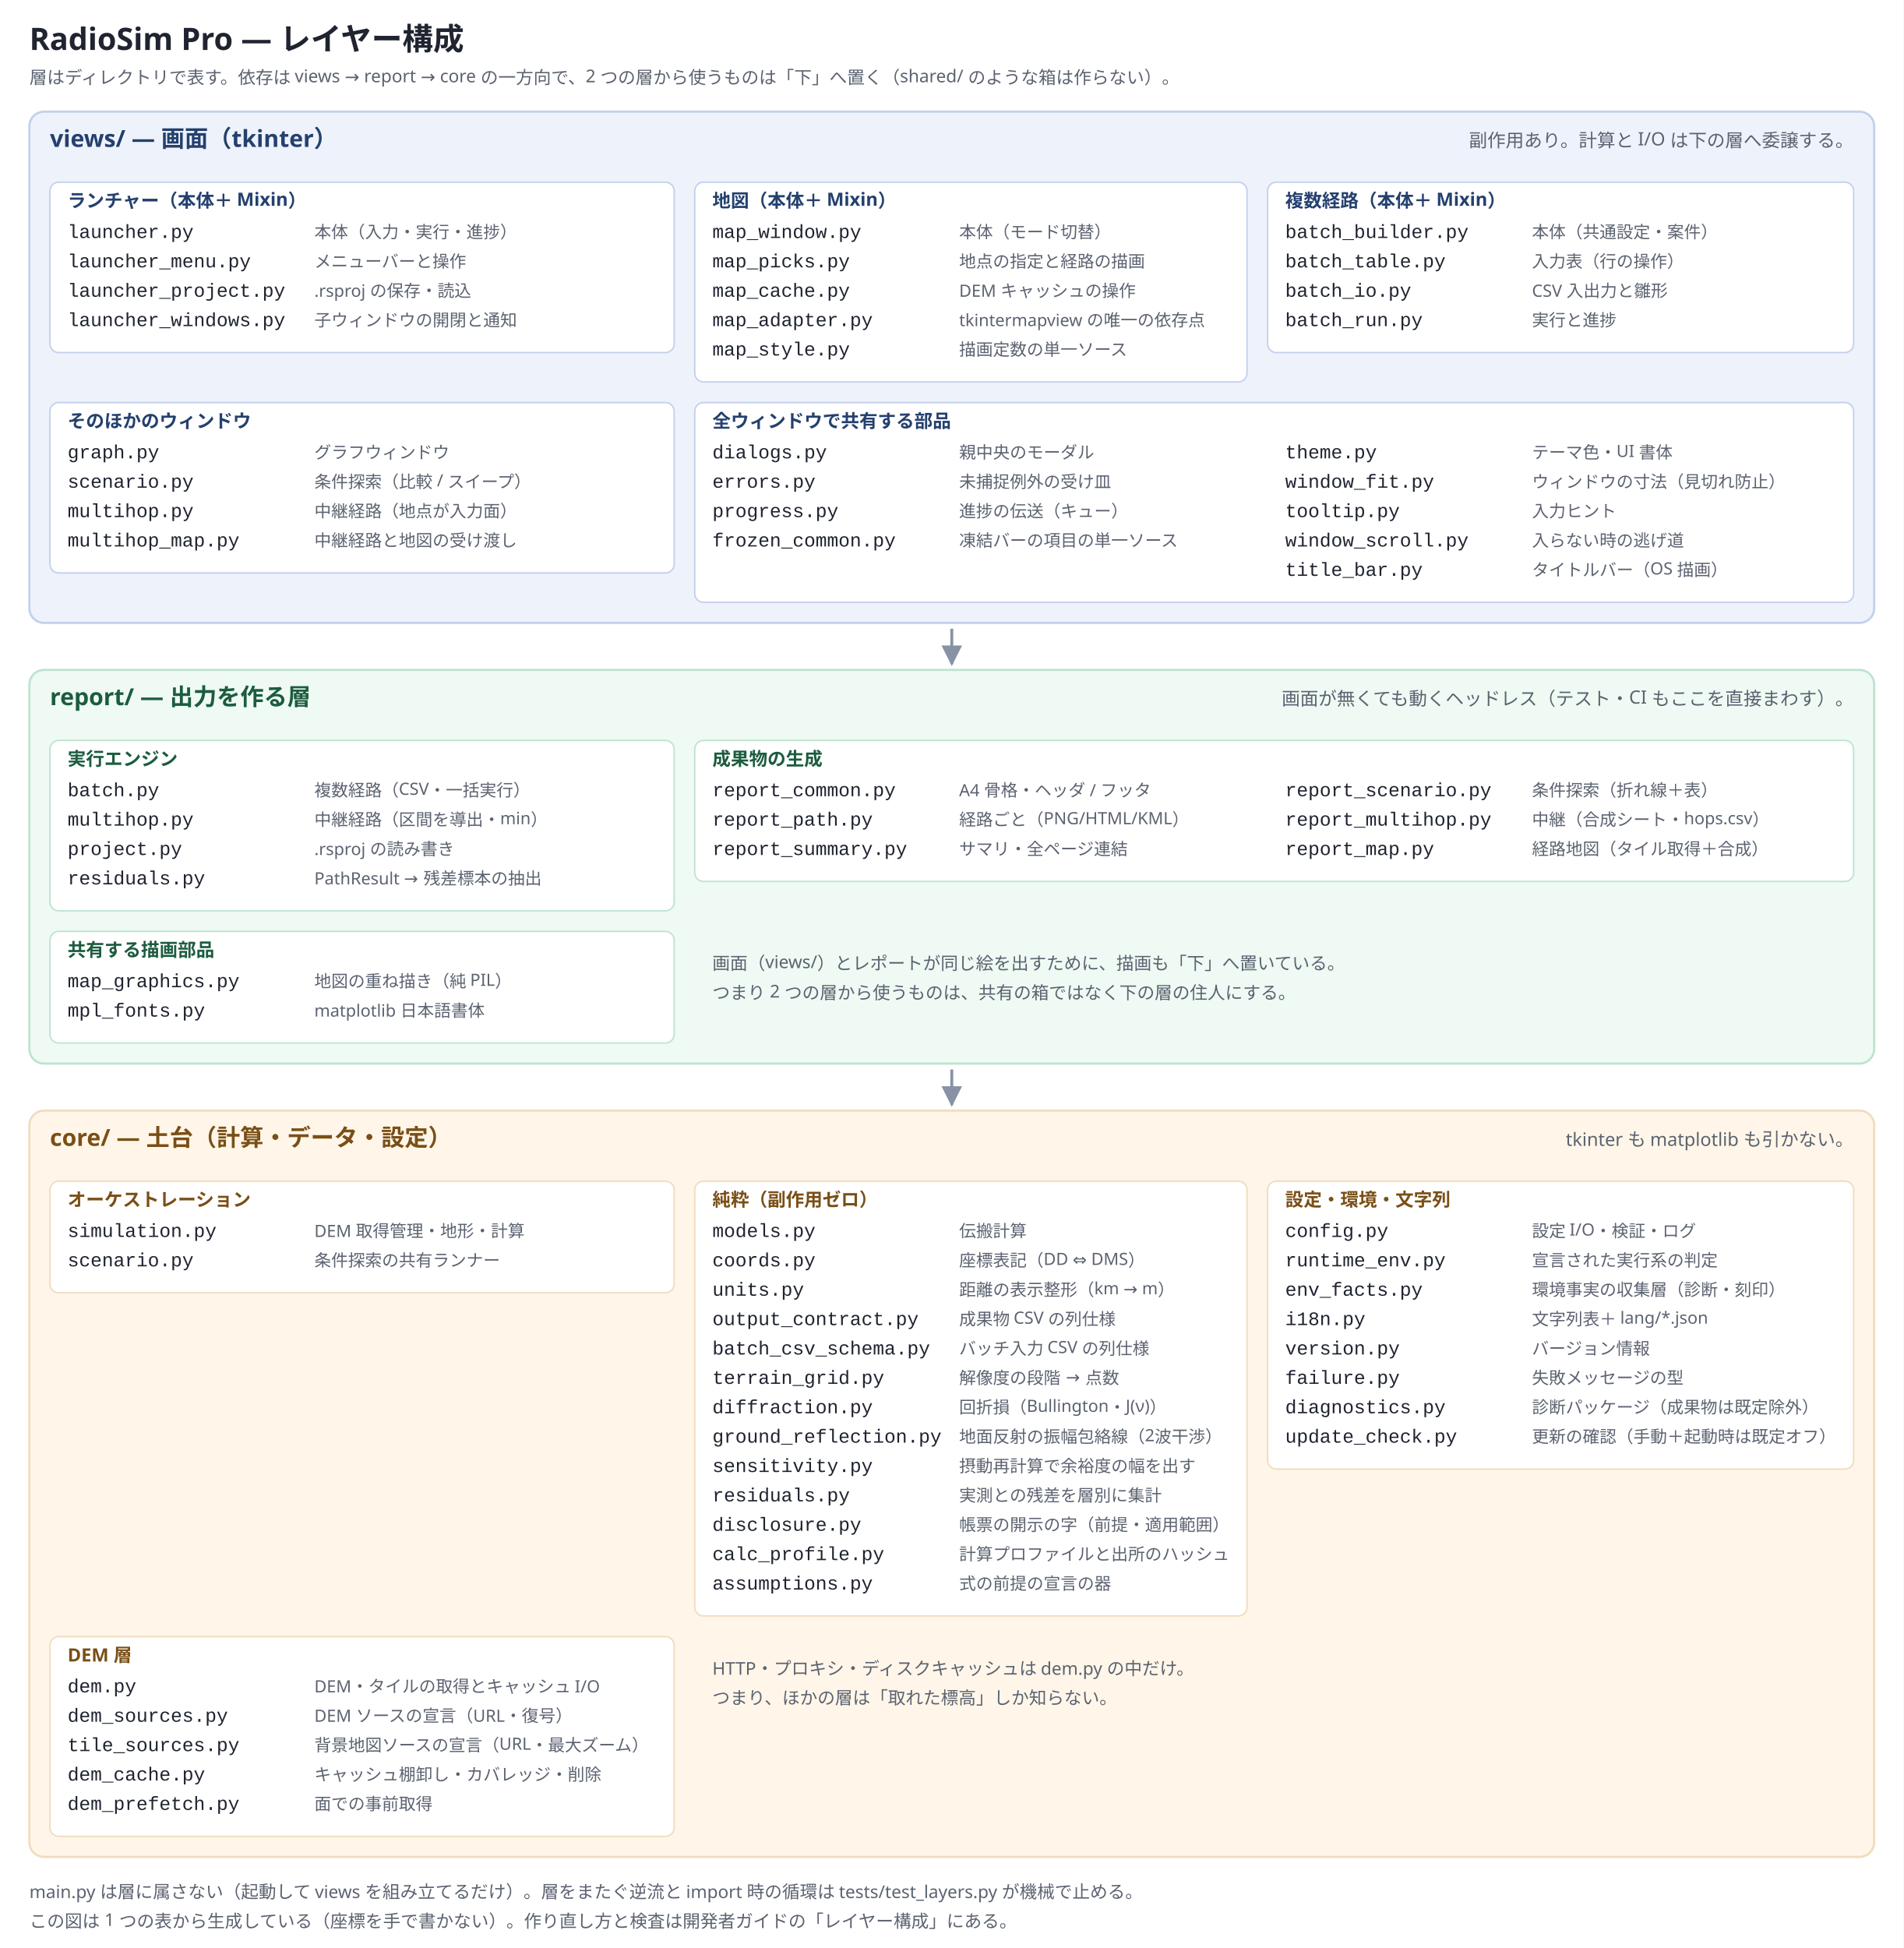
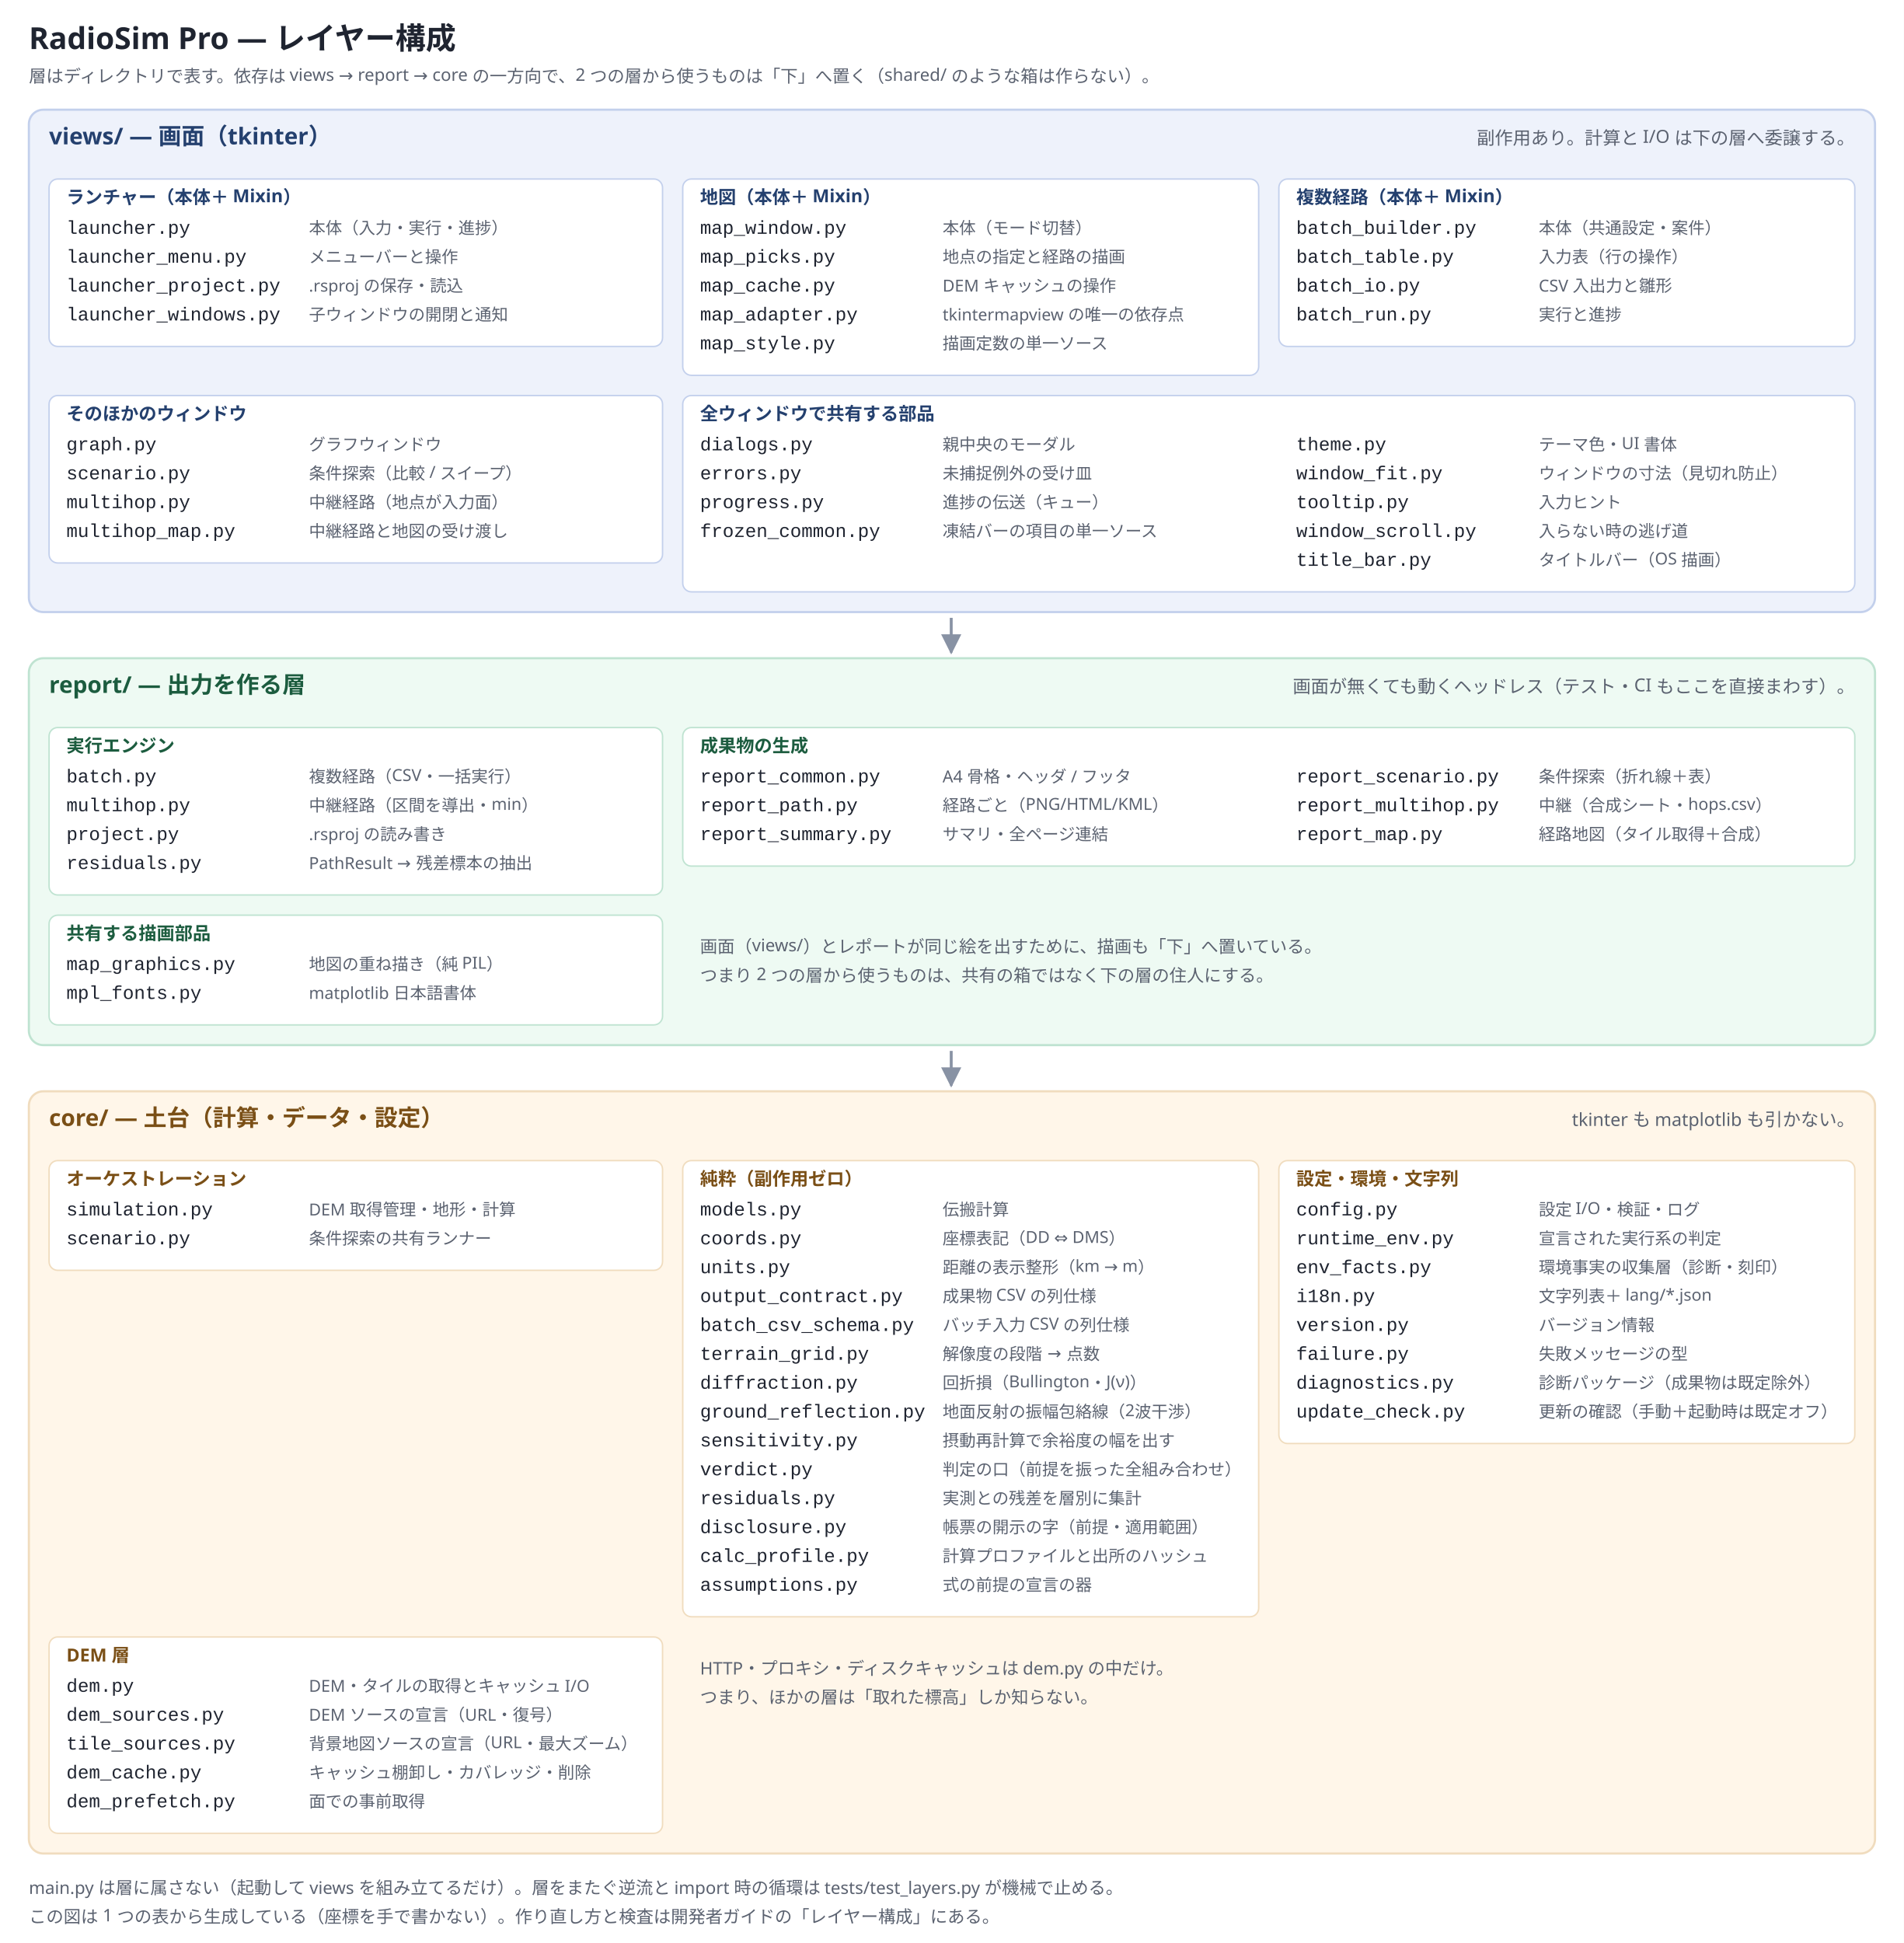
- <svg xmlns="http://www.w3.org/2000/svg" viewBox="0 0 1296 1326" width="1296" height="1326" role="img" aria-labelledby="ttl desc" font-family="'BIZ UDPGothic','Meiryo','Yu Gothic','Hiragino Sans',sans-serif">
+ <svg xmlns="http://www.w3.org/2000/svg" viewBox="0 0 1319 1346" width="1319" height="1346" role="img" aria-labelledby="ttl desc" font-family="'BIZ UDPGothic','Meiryo','Yu Gothic','Hiragino Sans',sans-serif">
  <defs>
    <marker id="ar" viewBox="0 0 10 10" refX="9" refY="5" markerWidth="7" markerHeight="7" orient="auto-start-reverse">
      <path d="M0,0 L10,5 L0,10 z" fill="#8892a4" />
    </marker>
    <style>
      .band  { stroke-width:1.5 }
      .card  { fill:#ffffff; stroke-width:1 }
      .lname { font-size:16px; font-weight:700 }
      .lrule { font-size:12.5px; fill:#5b6270 }
      .ctitle{ font-size:12.5px; font-weight:700 }
      .mod   { font-size:13px; font-family:Consolas,'Courier New',monospace; fill:#1f2430 }
      .role  { font-size:11.5px; fill:#5b6270 }
      .note  { font-size:12px; fill:#5b6270 }
      .arrow { stroke:#8892a4; stroke-width:2; marker-end:url(#ar) }
    </style>
  </defs>
-   <rect width="1296" height="1326" fill="#ffffff" />
+   <rect width="1319" height="1346" fill="#ffffff" />
  <text x="20" y="34" font-size="21" font-weight="700" fill="#1f2430">RadioSim Pro — レイヤー構成</text>
  <text x="20" y="57" class="note">層はディレクトリで表す。依存は views → report → core の一方向で、2 つの層から使うものは「下」へ置く（shared/ のような箱は作らない）。</text>
-   <rect class="band" x="20" y="76" width="1256" height="348" rx="10" fill="#eef2fb" stroke="#c3d0ec" />
+   <rect class="band" x="20" y="76" width="1279" height="348" rx="10" fill="#eef2fb" stroke="#c3d0ec" />
  <text x="34" y="100" class="lname" fill="#24406e">views/ — 画面（tkinter）</text>
-   <text x="1262" y="100" class="lrule" text-anchor="end">副作用あり。計算と I/O は下の層へ委譲する。</text>
+   <text x="1285" y="100" class="lrule" text-anchor="end">副作用あり。計算と I/O は下の層へ委譲する。</text>
  <g>
    <rect class="card" x="34" y="124" width="425" height="116" rx="6" stroke="#c3d0ec" />
    <text x="46" y="141" class="ctitle" fill="#24406e">ランチャー（本体＋ Mixin）</text>
    <text x="46" y="162" class="mod">launcher.py</text>
    <text x="214" y="162" class="role">本体（入力・実行・進捗）</text>
    <text x="46" y="182" class="mod">launcher_menu.py</text>
    <text x="214" y="182" class="role">メニューバーと操作</text>
    <text x="46" y="202" class="mod">launcher_project.py</text>
    <text x="214" y="202" class="role">.rsproj の保存・読込</text>
    <text x="46" y="222" class="mod">launcher_windows.py</text>
    <text x="214" y="222" class="role">子ウィンドウの開閉と通知</text>
-     <rect class="card" x="473" y="124" width="376" height="136" rx="6" stroke="#c3d0ec" />
+     <rect class="card" x="473" y="124" width="399" height="136" rx="6" stroke="#c3d0ec" />
    <text x="485" y="141" class="ctitle" fill="#24406e">地図（本体＋ Mixin）</text>
    <text x="485" y="162" class="mod">map_window.py</text>
    <text x="653" y="162" class="role">本体（モード切替）</text>
    <text x="485" y="182" class="mod">map_picks.py</text>
    <text x="653" y="182" class="role">地点の指定と経路の描画</text>
    <text x="485" y="202" class="mod">map_cache.py</text>
    <text x="653" y="202" class="role">DEM キャッシュの操作</text>
    <text x="485" y="222" class="mod">map_adapter.py</text>
    <text x="653" y="222" class="role">tkintermapview の唯一の依存点</text>
    <text x="485" y="242" class="mod">map_style.py</text>
    <text x="653" y="242" class="role">描画定数の単一ソース</text>
-     <rect class="card" x="863" y="124" width="399" height="116" rx="6" stroke="#c3d0ec" />
-     <text x="875" y="141" class="ctitle" fill="#24406e">複数経路（本体＋ Mixin）</text>
-     <text x="875" y="162" class="mod">batch_builder.py</text>
-     <text x="1043" y="162" class="role">本体（共通設定・案件）</text>
-     <text x="875" y="182" class="mod">batch_table.py</text>
-     <text x="1043" y="182" class="role">入力表（行の操作）</text>
-     <text x="875" y="202" class="mod">batch_io.py</text>
-     <text x="1043" y="202" class="role">CSV 入出力と雛形</text>
-     <text x="875" y="222" class="mod">batch_run.py</text>
-     <text x="1043" y="222" class="role">実行と進捗</text>
+     <rect class="card" x="886" y="124" width="399" height="116" rx="6" stroke="#c3d0ec" />
+     <text x="898" y="141" class="ctitle" fill="#24406e">複数経路（本体＋ Mixin）</text>
+     <text x="898" y="162" class="mod">batch_builder.py</text>
+     <text x="1066" y="162" class="role">本体（共通設定・案件）</text>
+     <text x="898" y="182" class="mod">batch_table.py</text>
+     <text x="1066" y="182" class="role">入力表（行の操作）</text>
+     <text x="898" y="202" class="mod">batch_io.py</text>
+     <text x="1066" y="202" class="role">CSV 入出力と雛形</text>
+     <text x="898" y="222" class="mod">batch_run.py</text>
+     <text x="1066" y="222" class="role">実行と進捗</text>
  </g>
  <g>
    <rect class="card" x="34" y="274" width="425" height="116" rx="6" stroke="#c3d0ec" />
    <text x="46" y="291" class="ctitle" fill="#24406e">そのほかのウィンドウ</text>
    <text x="46" y="312" class="mod">graph.py</text>
    <text x="214" y="312" class="role">グラフウィンドウ</text>
    <text x="46" y="332" class="mod">scenario.py</text>
    <text x="214" y="332" class="role">条件探索（比較 / スイープ）</text>
    <text x="46" y="352" class="mod">multihop.py</text>
    <text x="214" y="352" class="role">中継経路（地点が入力面）</text>
    <text x="46" y="372" class="mod">multihop_map.py</text>
    <text x="214" y="372" class="role">中継経路と地図の受け渡し</text>
-     <rect class="card" x="473" y="274" width="789" height="136" rx="6" stroke="#c3d0ec" />
+     <rect class="card" x="473" y="274" width="812" height="136" rx="6" stroke="#c3d0ec" />
    <text x="485" y="291" class="ctitle" fill="#24406e">全ウィンドウで共有する部品</text>
    <text x="485" y="312" class="mod">dialogs.py</text>
    <text x="653" y="312" class="role">親中央のモーダル</text>
    <text x="485" y="332" class="mod">errors.py</text>
    <text x="653" y="332" class="role">未捕捉例外の受け皿</text>
    <text x="485" y="352" class="mod">progress.py</text>
    <text x="653" y="352" class="role">進捗の伝送（キュー）</text>
    <text x="485" y="372" class="mod">frozen_common.py</text>
    <text x="653" y="372" class="role">凍結バーの項目の単一ソース</text>
-     <text x="875" y="312" class="mod">theme.py</text>
-     <text x="1043" y="312" class="role">テーマ色・UI 書体</text>
-     <text x="875" y="332" class="mod">window_fit.py</text>
-     <text x="1043" y="332" class="role">ウィンドウの寸法（見切れ防止）</text>
-     <text x="875" y="352" class="mod">tooltip.py</text>
-     <text x="1043" y="352" class="role">入力ヒント</text>
-     <text x="875" y="372" class="mod">window_scroll.py</text>
-     <text x="1043" y="372" class="role">入らない時の逃げ道</text>
-     <text x="875" y="392" class="mod">title_bar.py</text>
-     <text x="1043" y="392" class="role">タイトルバー（OS 描画）</text>
-   </g>
-   <line class="arrow" x1="648" y1="428" x2="648" y2="452" />
-   <rect class="band" x="20" y="456" width="1256" height="268" rx="10" fill="#eefaf3" stroke="#bfe3d1" />
+     <text x="898" y="312" class="mod">theme.py</text>
+     <text x="1066" y="312" class="role">テーマ色・UI 書体</text>
+     <text x="898" y="332" class="mod">window_fit.py</text>
+     <text x="1066" y="332" class="role">ウィンドウの寸法（見切れ防止）</text>
+     <text x="898" y="352" class="mod">tooltip.py</text>
+     <text x="1066" y="352" class="role">入力ヒント</text>
+     <text x="898" y="372" class="mod">window_scroll.py</text>
+     <text x="1066" y="372" class="role">入らない時の逃げ道</text>
+     <text x="898" y="392" class="mod">title_bar.py</text>
+     <text x="1066" y="392" class="role">タイトルバー（OS 描画）</text>
+   </g>
+   <line class="arrow" x1="659" y1="428" x2="659" y2="452" />
+   <rect class="band" x="20" y="456" width="1279" height="268" rx="10" fill="#eefaf3" stroke="#bfe3d1" />
  <text x="34" y="480" class="lname" fill="#1c5c3f">report/ — 出力を作る層</text>
-   <text x="1262" y="480" class="lrule" text-anchor="end">画面が無くても動くヘッドレス（テスト・CI もここを直接まわす）。</text>
+   <text x="1285" y="480" class="lrule" text-anchor="end">画面が無くても動くヘッドレス（テスト・CI もここを直接まわす）。</text>
  <g>
    <rect class="card" x="34" y="504" width="425" height="116" rx="6" stroke="#bfe3d1" />
    <text x="46" y="521" class="ctitle" fill="#1c5c3f">実行エンジン</text>
    <text x="46" y="542" class="mod">batch.py</text>
    <text x="214" y="542" class="role">複数経路（CSV・一括実行）</text>
    <text x="46" y="562" class="mod">multihop.py</text>
    <text x="214" y="562" class="role">中継経路（区間を導出・min）</text>
    <text x="46" y="582" class="mod">project.py</text>
    <text x="214" y="582" class="role">.rsproj の読み書き</text>
    <text x="46" y="602" class="mod">residuals.py</text>
    <text x="214" y="602" class="role">PathResult → 残差標本の抽出</text>
-     <rect class="card" x="473" y="504" width="789" height="96" rx="6" stroke="#bfe3d1" />
+     <rect class="card" x="473" y="504" width="812" height="96" rx="6" stroke="#bfe3d1" />
    <text x="485" y="521" class="ctitle" fill="#1c5c3f">成果物の生成</text>
    <text x="485" y="542" class="mod">report_common.py</text>
    <text x="653" y="542" class="role">A4 骨格・ヘッダ / フッタ</text>
    <text x="485" y="562" class="mod">report_path.py</text>
    <text x="653" y="562" class="role">経路ごと（PNG/HTML/KML）</text>
    <text x="485" y="582" class="mod">report_summary.py</text>
    <text x="653" y="582" class="role">サマリ・全ページ連結</text>
-     <text x="875" y="542" class="mod">report_scenario.py</text>
-     <text x="1043" y="542" class="role">条件探索（折れ線＋表）</text>
-     <text x="875" y="562" class="mod">report_multihop.py</text>
-     <text x="1043" y="562" class="role">中継（合成シート・hops.csv）</text>
-     <text x="875" y="582" class="mod">report_map.py</text>
-     <text x="1043" y="582" class="role">経路地図（タイル取得＋合成）</text>
+     <text x="898" y="542" class="mod">report_scenario.py</text>
+     <text x="1066" y="542" class="role">条件探索（折れ線＋表）</text>
+     <text x="898" y="562" class="mod">report_multihop.py</text>
+     <text x="1066" y="562" class="role">中継（合成シート・hops.csv）</text>
+     <text x="898" y="582" class="mod">report_map.py</text>
+     <text x="1066" y="582" class="role">経路地図（タイル取得＋合成）</text>
  </g>
  <g>
    <rect class="card" x="34" y="634" width="425" height="76" rx="6" stroke="#bfe3d1" />
    <text x="46" y="651" class="ctitle" fill="#1c5c3f">共有する描画部品</text>
    <text x="46" y="672" class="mod">map_graphics.py</text>
    <text x="214" y="672" class="role">地図の重ね描き（純 PIL）</text>
    <text x="46" y="692" class="mod">mpl_fonts.py</text>
    <text x="214" y="692" class="role">matplotlib 日本語書体</text>
    <text x="485" y="660" class="note">画面（views/）とレポートが同じ絵を出すために、描画も「下」へ置いている。</text>
    <text x="485" y="680" class="note">つまり 2 つの層から使うものは、共有の箱ではなく下の層の住人にする。</text>
  </g>
-   <line class="arrow" x1="648" y1="728" x2="648" y2="752" />
-   <rect class="band" x="20" y="756" width="1256" height="508" rx="10" fill="#fff6e9" stroke="#f0dcbe" />
+   <line class="arrow" x1="659" y1="728" x2="659" y2="752" />
+   <rect class="band" x="20" y="756" width="1279" height="528" rx="10" fill="#fff6e9" stroke="#f0dcbe" />
  <text x="34" y="780" class="lname" fill="#7a4f16">core/ — 土台（計算・データ・設定）</text>
-   <text x="1262" y="780" class="lrule" text-anchor="end">tkinter も matplotlib も引かない。</text>
+   <text x="1285" y="780" class="lrule" text-anchor="end">tkinter も matplotlib も引かない。</text>
  <g>
    <rect class="card" x="34" y="804" width="425" height="76" rx="6" stroke="#f0dcbe" />
    <text x="46" y="821" class="ctitle" fill="#7a4f16">オーケストレーション</text>
    <text x="46" y="842" class="mod">simulation.py</text>
    <text x="214" y="842" class="role">DEM 取得管理・地形・計算</text>
    <text x="46" y="862" class="mod">scenario.py</text>
    <text x="214" y="862" class="role">条件探索の共有ランナー</text>
-     <rect class="card" x="473" y="804" width="376" height="296" rx="6" stroke="#f0dcbe" />
+     <rect class="card" x="473" y="804" width="399" height="316" rx="6" stroke="#f0dcbe" />
    <text x="485" y="821" class="ctitle" fill="#7a4f16">純粋（副作用ゼロ）</text>
    <text x="485" y="842" class="mod">models.py</text>
    <text x="653" y="842" class="role">伝搬計算</text>
    <text x="485" y="862" class="mod">coords.py</text>
    <text x="653" y="862" class="role">座標表記（DD ⇔ DMS）</text>
    <text x="485" y="882" class="mod">units.py</text>
    <text x="653" y="882" class="role">距離の表示整形（km → m）</text>
    <text x="485" y="902" class="mod">output_contract.py</text>
    <text x="653" y="902" class="role">成果物 CSV の列仕様</text>
    <text x="485" y="922" class="mod">batch_csv_schema.py</text>
    <text x="653" y="922" class="role">バッチ入力 CSV の列仕様</text>
    <text x="485" y="942" class="mod">terrain_grid.py</text>
    <text x="653" y="942" class="role">解像度の段階 → 点数</text>
    <text x="485" y="962" class="mod">diffraction.py</text>
    <text x="653" y="962" class="role">回折損（Bullington・J(ν)）</text>
    <text x="485" y="982" class="mod">ground_reflection.py</text>
    <text x="653" y="982" class="role">地面反射の振幅包絡線（2波干渉）</text>
    <text x="485" y="1002" class="mod">sensitivity.py</text>
    <text x="653" y="1002" class="role">摂動再計算で余裕度の幅を出す</text>
-     <text x="485" y="1022" class="mod">residuals.py</text>
-     <text x="653" y="1022" class="role">実測との残差を層別に集計</text>
-     <text x="485" y="1042" class="mod">disclosure.py</text>
-     <text x="653" y="1042" class="role">帳票の開示の字（前提・適用範囲）</text>
-     <text x="485" y="1062" class="mod">calc_profile.py</text>
-     <text x="653" y="1062" class="role">計算プロファイルと出所のハッシュ</text>
-     <text x="485" y="1082" class="mod">assumptions.py</text>
-     <text x="653" y="1082" class="role">式の前提の宣言の器</text>
-     <rect class="card" x="863" y="804" width="399" height="196" rx="6" stroke="#f0dcbe" />
-     <text x="875" y="821" class="ctitle" fill="#7a4f16">設定・環境・文字列</text>
-     <text x="875" y="842" class="mod">config.py</text>
-     <text x="1043" y="842" class="role">設定 I/O・検証・ログ</text>
-     <text x="875" y="862" class="mod">runtime_env.py</text>
-     <text x="1043" y="862" class="role">宣言された実行系の判定</text>
-     <text x="875" y="882" class="mod">env_facts.py</text>
-     <text x="1043" y="882" class="role">環境事実の収集層（診断・刻印）</text>
-     <text x="875" y="902" class="mod">i18n.py</text>
-     <text x="1043" y="902" class="role">文字列表＋ lang/*.json</text>
-     <text x="875" y="922" class="mod">version.py</text>
-     <text x="1043" y="922" class="role">バージョン情報</text>
-     <text x="875" y="942" class="mod">failure.py</text>
-     <text x="1043" y="942" class="role">失敗メッセージの型</text>
-     <text x="875" y="962" class="mod">diagnostics.py</text>
-     <text x="1043" y="962" class="role">診断パッケージ（成果物は既定除外）</text>
-     <text x="875" y="982" class="mod">update_check.py</text>
-     <text x="1043" y="982" class="role">更新の確認（手動＋起動時は既定オフ）</text>
-   </g>
-   <g>
-     <rect class="card" x="34" y="1114" width="425" height="136" rx="6" stroke="#f0dcbe" />
-     <text x="46" y="1131" class="ctitle" fill="#7a4f16">DEM 層</text>
-     <text x="46" y="1152" class="mod">dem.py</text>
-     <text x="214" y="1152" class="role">DEM・タイルの取得とキャッシュ I/O</text>
-     <text x="46" y="1172" class="mod">dem_sources.py</text>
-     <text x="214" y="1172" class="role">DEM ソースの宣言（URL・復号）</text>
-     <text x="46" y="1192" class="mod">tile_sources.py</text>
-     <text x="214" y="1192" class="role">背景地図ソースの宣言（URL・最大ズーム）</text>
-     <text x="46" y="1212" class="mod">dem_cache.py</text>
-     <text x="214" y="1212" class="role">キャッシュ棚卸し・カバレッジ・削除</text>
-     <text x="46" y="1232" class="mod">dem_prefetch.py</text>
-     <text x="214" y="1232" class="role">面での事前取得</text>
-     <text x="485" y="1140" class="note">HTTP・プロキシ・ディスクキャッシュは dem.py の中だけ。</text>
-     <text x="485" y="1160" class="note">つまり、ほかの層は「取れた標高」しか知らない。</text>
-   </g>
-   <text x="20" y="1292" class="note">main.py は層に属さない（起動して views を組み立てるだけ）。層をまたぐ逆流と import 時の循環は tests/test_layers.py が機械で止める。</text>
-   <text x="20" y="1312" class="note">この図は 1 つの表から生成している（座標を手で書かない）。作り直し方と検査は開発者ガイドの「レイヤー構成」にある。</text>
+     <text x="485" y="1022" class="mod">verdict.py</text>
+     <text x="653" y="1022" class="role">判定の口（前提を振った全組み合わせ）</text>
+     <text x="485" y="1042" class="mod">residuals.py</text>
+     <text x="653" y="1042" class="role">実測との残差を層別に集計</text>
+     <text x="485" y="1062" class="mod">disclosure.py</text>
+     <text x="653" y="1062" class="role">帳票の開示の字（前提・適用範囲）</text>
+     <text x="485" y="1082" class="mod">calc_profile.py</text>
+     <text x="653" y="1082" class="role">計算プロファイルと出所のハッシュ</text>
+     <text x="485" y="1102" class="mod">assumptions.py</text>
+     <text x="653" y="1102" class="role">式の前提の宣言の器</text>
+     <rect class="card" x="886" y="804" width="399" height="196" rx="6" stroke="#f0dcbe" />
+     <text x="898" y="821" class="ctitle" fill="#7a4f16">設定・環境・文字列</text>
+     <text x="898" y="842" class="mod">config.py</text>
+     <text x="1066" y="842" class="role">設定 I/O・検証・ログ</text>
+     <text x="898" y="862" class="mod">runtime_env.py</text>
+     <text x="1066" y="862" class="role">宣言された実行系の判定</text>
+     <text x="898" y="882" class="mod">env_facts.py</text>
+     <text x="1066" y="882" class="role">環境事実の収集層（診断・刻印）</text>
+     <text x="898" y="902" class="mod">i18n.py</text>
+     <text x="1066" y="902" class="role">文字列表＋ lang/*.json</text>
+     <text x="898" y="922" class="mod">version.py</text>
+     <text x="1066" y="922" class="role">バージョン情報</text>
+     <text x="898" y="942" class="mod">failure.py</text>
+     <text x="1066" y="942" class="role">失敗メッセージの型</text>
+     <text x="898" y="962" class="mod">diagnostics.py</text>
+     <text x="1066" y="962" class="role">診断パッケージ（成果物は既定除外）</text>
+     <text x="898" y="982" class="mod">update_check.py</text>
+     <text x="1066" y="982" class="role">更新の確認（手動＋起動時は既定オフ）</text>
+   </g>
+   <g>
+     <rect class="card" x="34" y="1134" width="425" height="136" rx="6" stroke="#f0dcbe" />
+     <text x="46" y="1151" class="ctitle" fill="#7a4f16">DEM 層</text>
+     <text x="46" y="1172" class="mod">dem.py</text>
+     <text x="214" y="1172" class="role">DEM・タイルの取得とキャッシュ I/O</text>
+     <text x="46" y="1192" class="mod">dem_sources.py</text>
+     <text x="214" y="1192" class="role">DEM ソースの宣言（URL・復号）</text>
+     <text x="46" y="1212" class="mod">tile_sources.py</text>
+     <text x="214" y="1212" class="role">背景地図ソースの宣言（URL・最大ズーム）</text>
+     <text x="46" y="1232" class="mod">dem_cache.py</text>
+     <text x="214" y="1232" class="role">キャッシュ棚卸し・カバレッジ・削除</text>
+     <text x="46" y="1252" class="mod">dem_prefetch.py</text>
+     <text x="214" y="1252" class="role">面での事前取得</text>
+     <text x="485" y="1160" class="note">HTTP・プロキシ・ディスクキャッシュは dem.py の中だけ。</text>
+     <text x="485" y="1180" class="note">つまり、ほかの層は「取れた標高」しか知らない。</text>
+   </g>
+   <text x="20" y="1312" class="note">main.py は層に属さない（起動して views を組み立てるだけ）。層をまたぐ逆流と import 時の循環は tests/test_layers.py が機械で止める。</text>
+   <text x="20" y="1332" class="note">この図は 1 つの表から生成している（座標を手で書かない）。作り直し方と検査は開発者ガイドの「レイヤー構成」にある。</text>
</svg>
